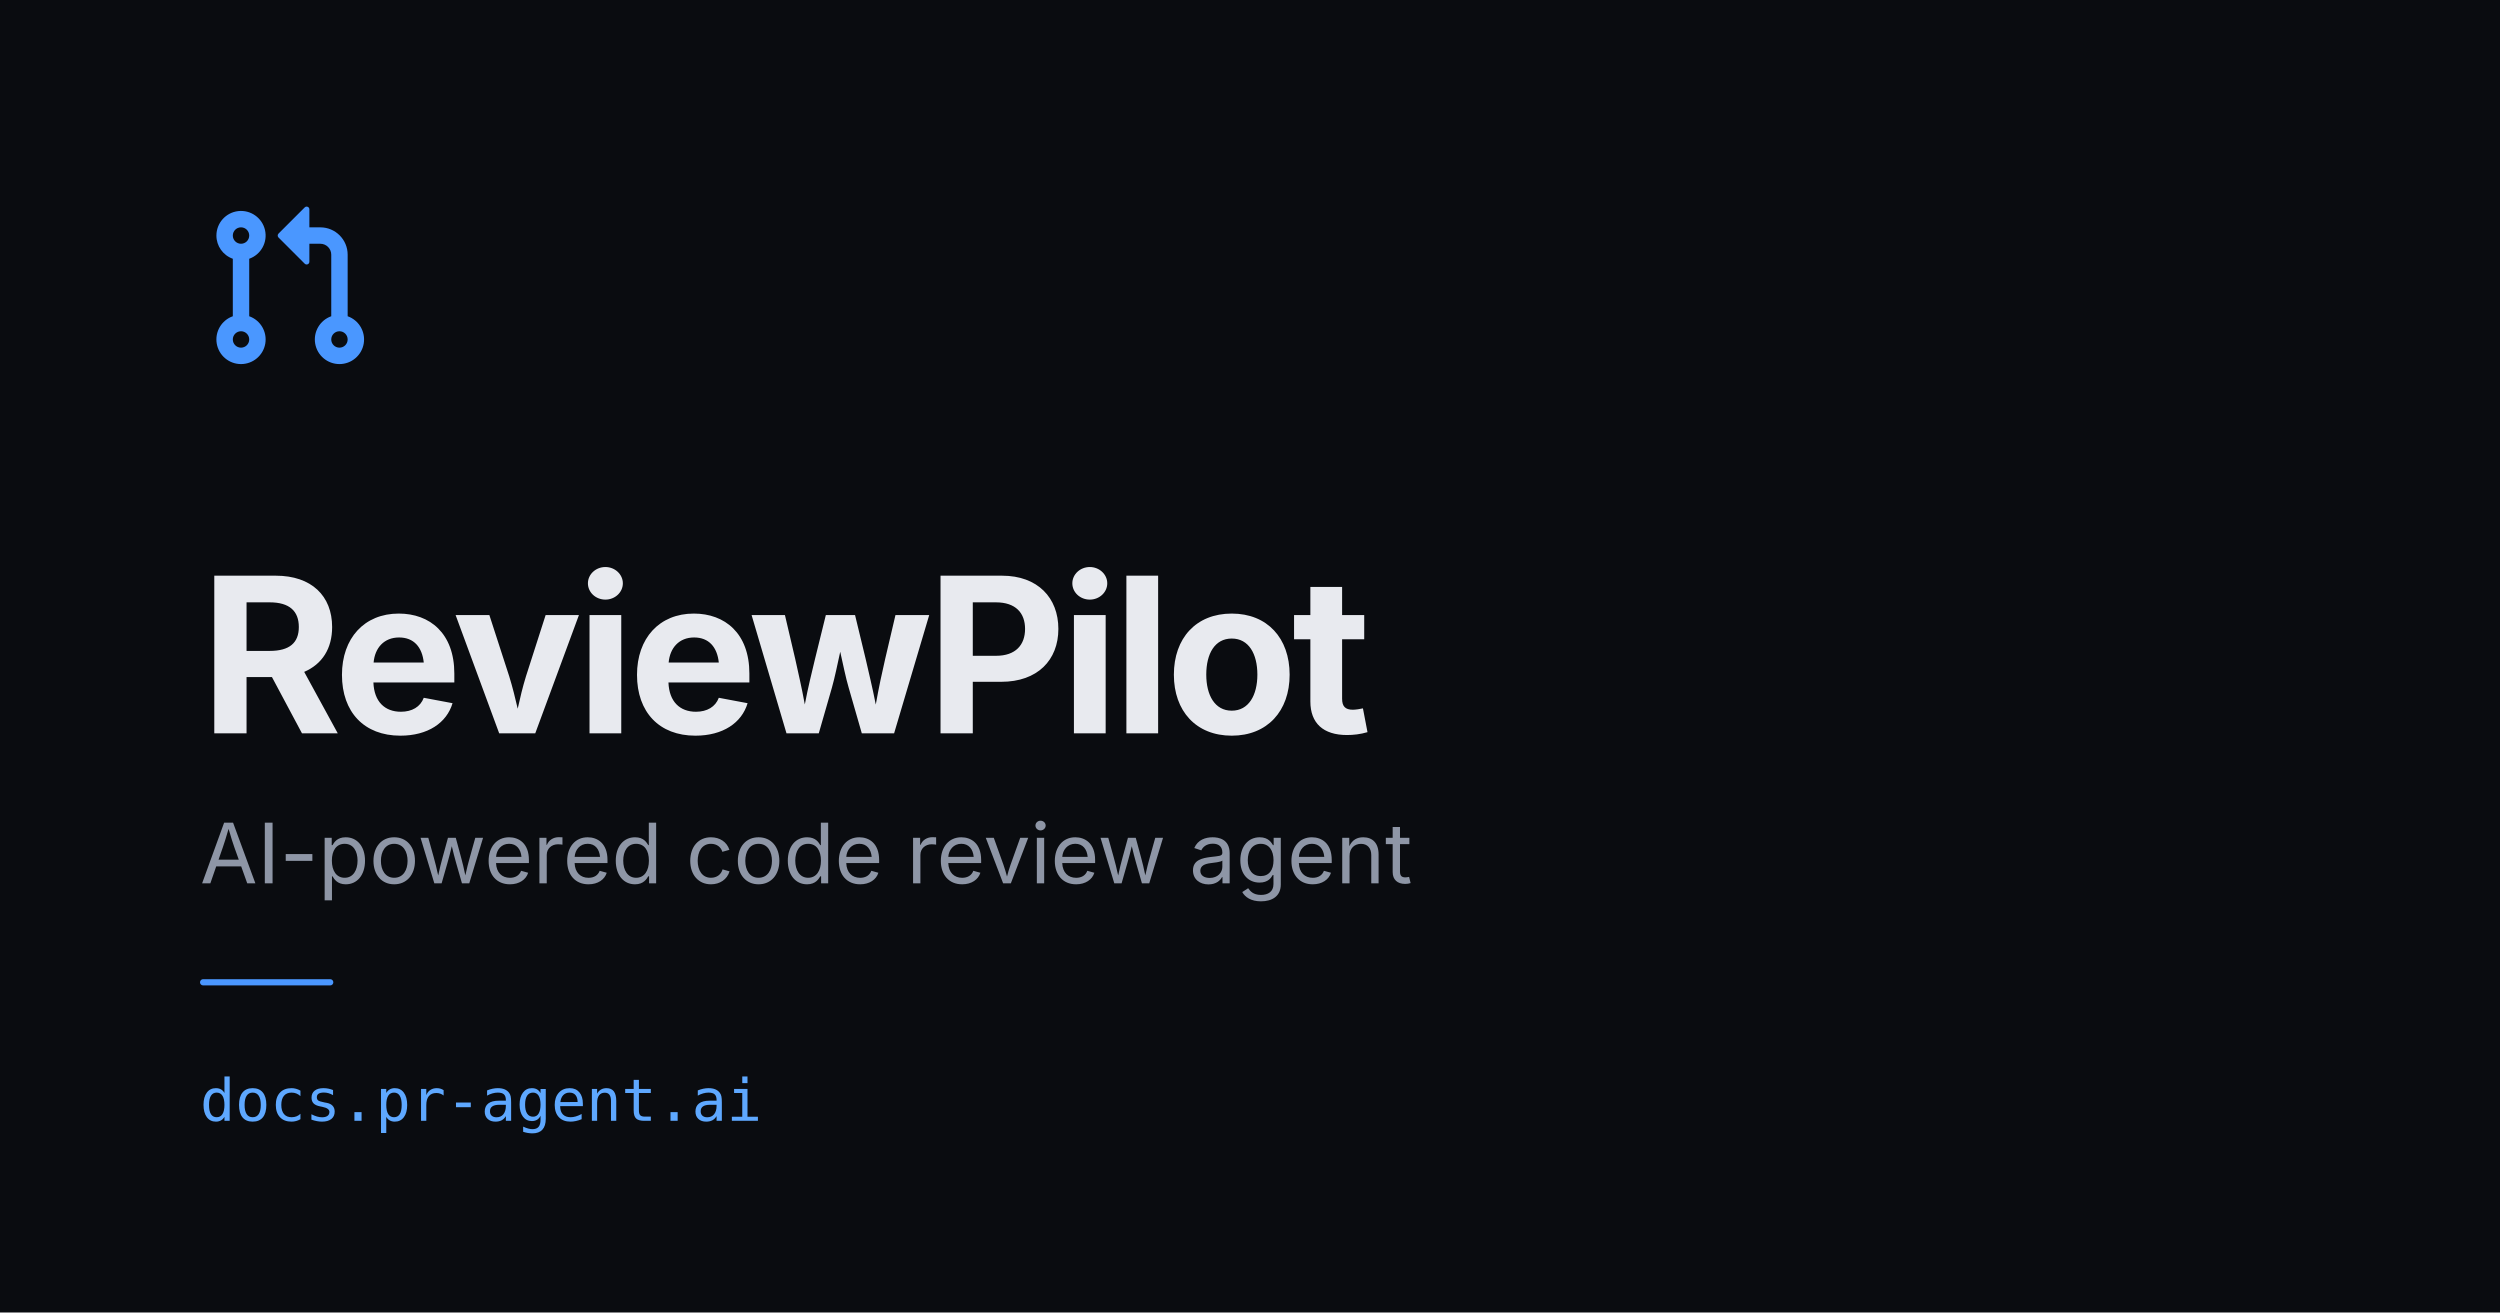
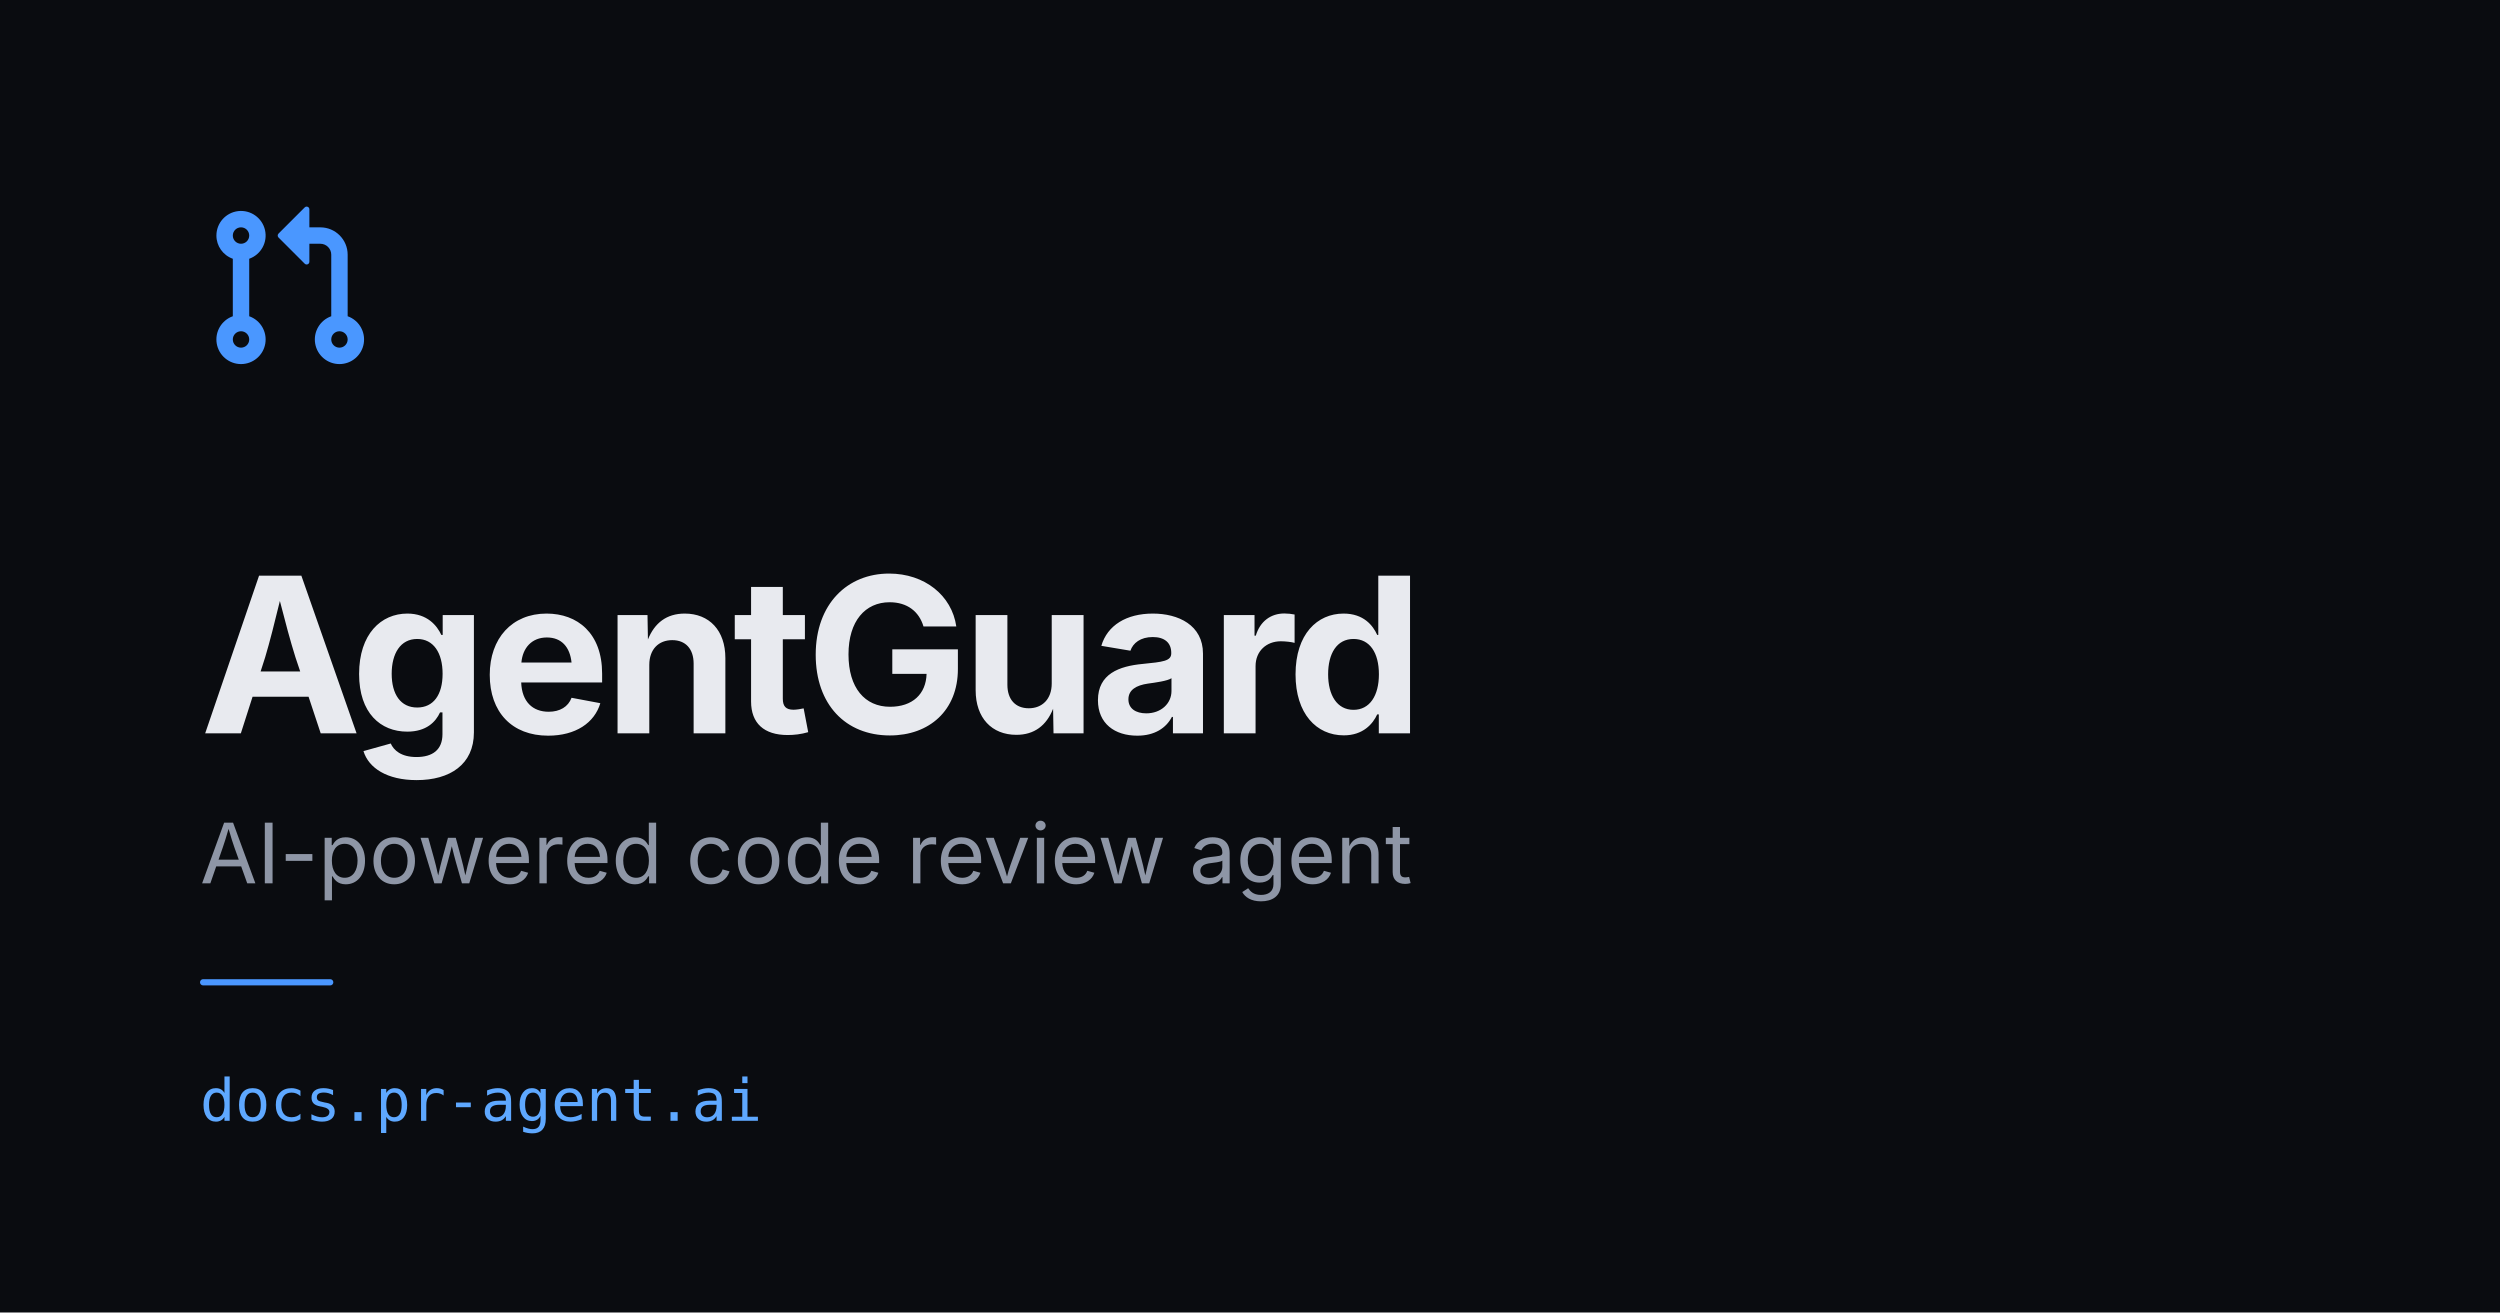
<svg xmlns="http://www.w3.org/2000/svg" width="1200" height="630" viewBox="0 0 1200 630">
  <rect width="1200" height="630" fill="#0a0c10" />
  <g transform="translate(96,96) scale(5.25)" fill="#4a97ff">
    <path d="M1.5 3.25a2.25 2.25 0 1 1 3 2.122v5.256a2.251 2.251 0 1 1-1.5 0V5.372A2.25 2.25 0 0 1 1.5 3.25Zm5.677-.177L9.573.677A.25.25 0 0 1 10 .854V2.5h1A2.5 2.5 0 0 1 13.5 5v5.628a2.251 2.251 0 1 1-1.5 0V5a1 1 0 0 0-1-1h-1v1.646a.25.25 0 0 1-.427.177L7.177 3.427a.25.25 0 0 1 0-.354ZM3.75 2.5a.75.75 0 1 0 0 1.5.75.75 0 0 0 0-1.5Zm0 9.5a.75.75 0 1 0 0 1.5.75.75 0 0 0 0-1.5Zm8.25.75a.75.75 0 1 0 1.5 0 .75.75 0 0 0-1.5 0Z" />
  </g>
-   <text x="96" y="352" font-family="Inter, -apple-system, BlinkMacSystemFont, 'Segoe UI', Helvetica, Arial, sans-serif" font-size="104" font-weight="700" fill="#e8eaef" letter-spacing="-3">ReviewPilot</text>
+   <text x="96" y="352" font-family="Inter, -apple-system, BlinkMacSystemFont, 'Segoe UI', Helvetica, Arial, sans-serif" font-size="104" font-weight="700" fill="#e8eaef" letter-spacing="-3">AgentGuard</text>
  <text x="96" y="424" font-family="Inter, -apple-system, BlinkMacSystemFont, 'Segoe UI', Helvetica, Arial, sans-serif" font-size="40" font-weight="400" fill="#8e96a6">AI-powered code review agent</text>
  <rect x="96" y="470" width="64" height="3" rx="1.5" fill="#4a97ff" />
  <text x="96" y="538" font-family="ui-monospace, SFMono-Regular, Menlo, Consolas, monospace" font-size="28" font-weight="500" fill="#5ea8ff">docs.pr-agent.ai</text>
</svg>
